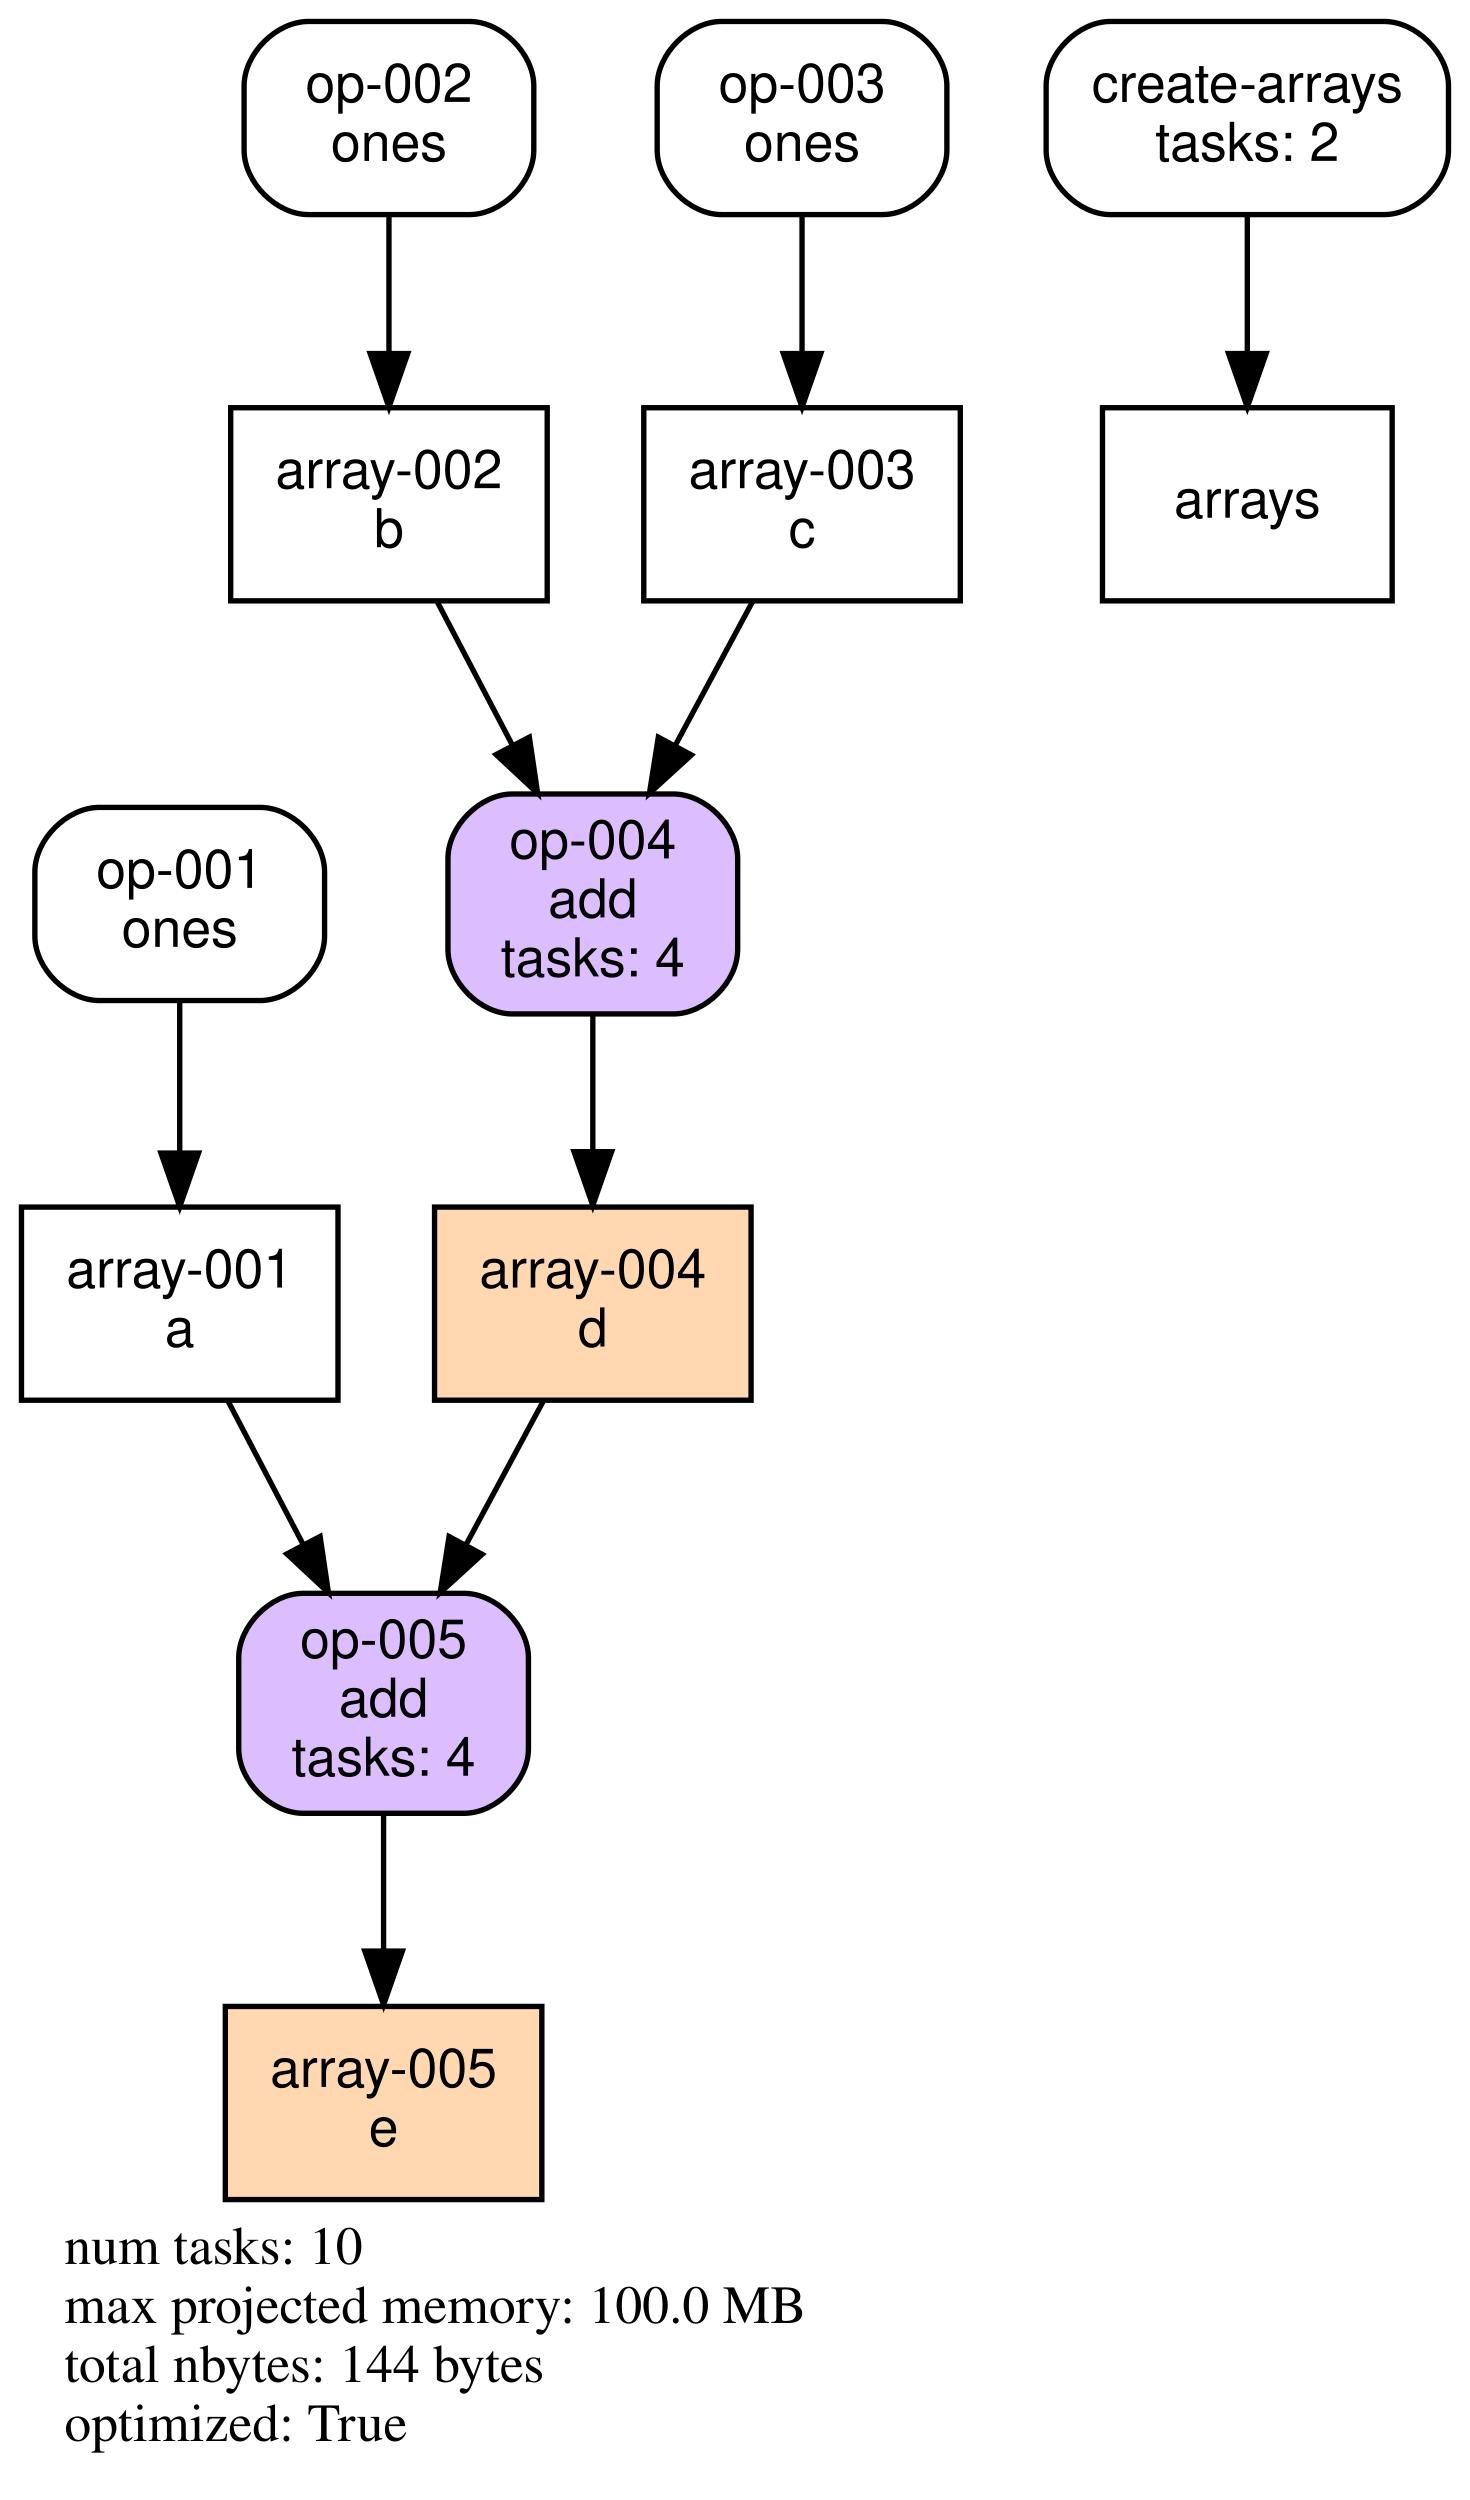
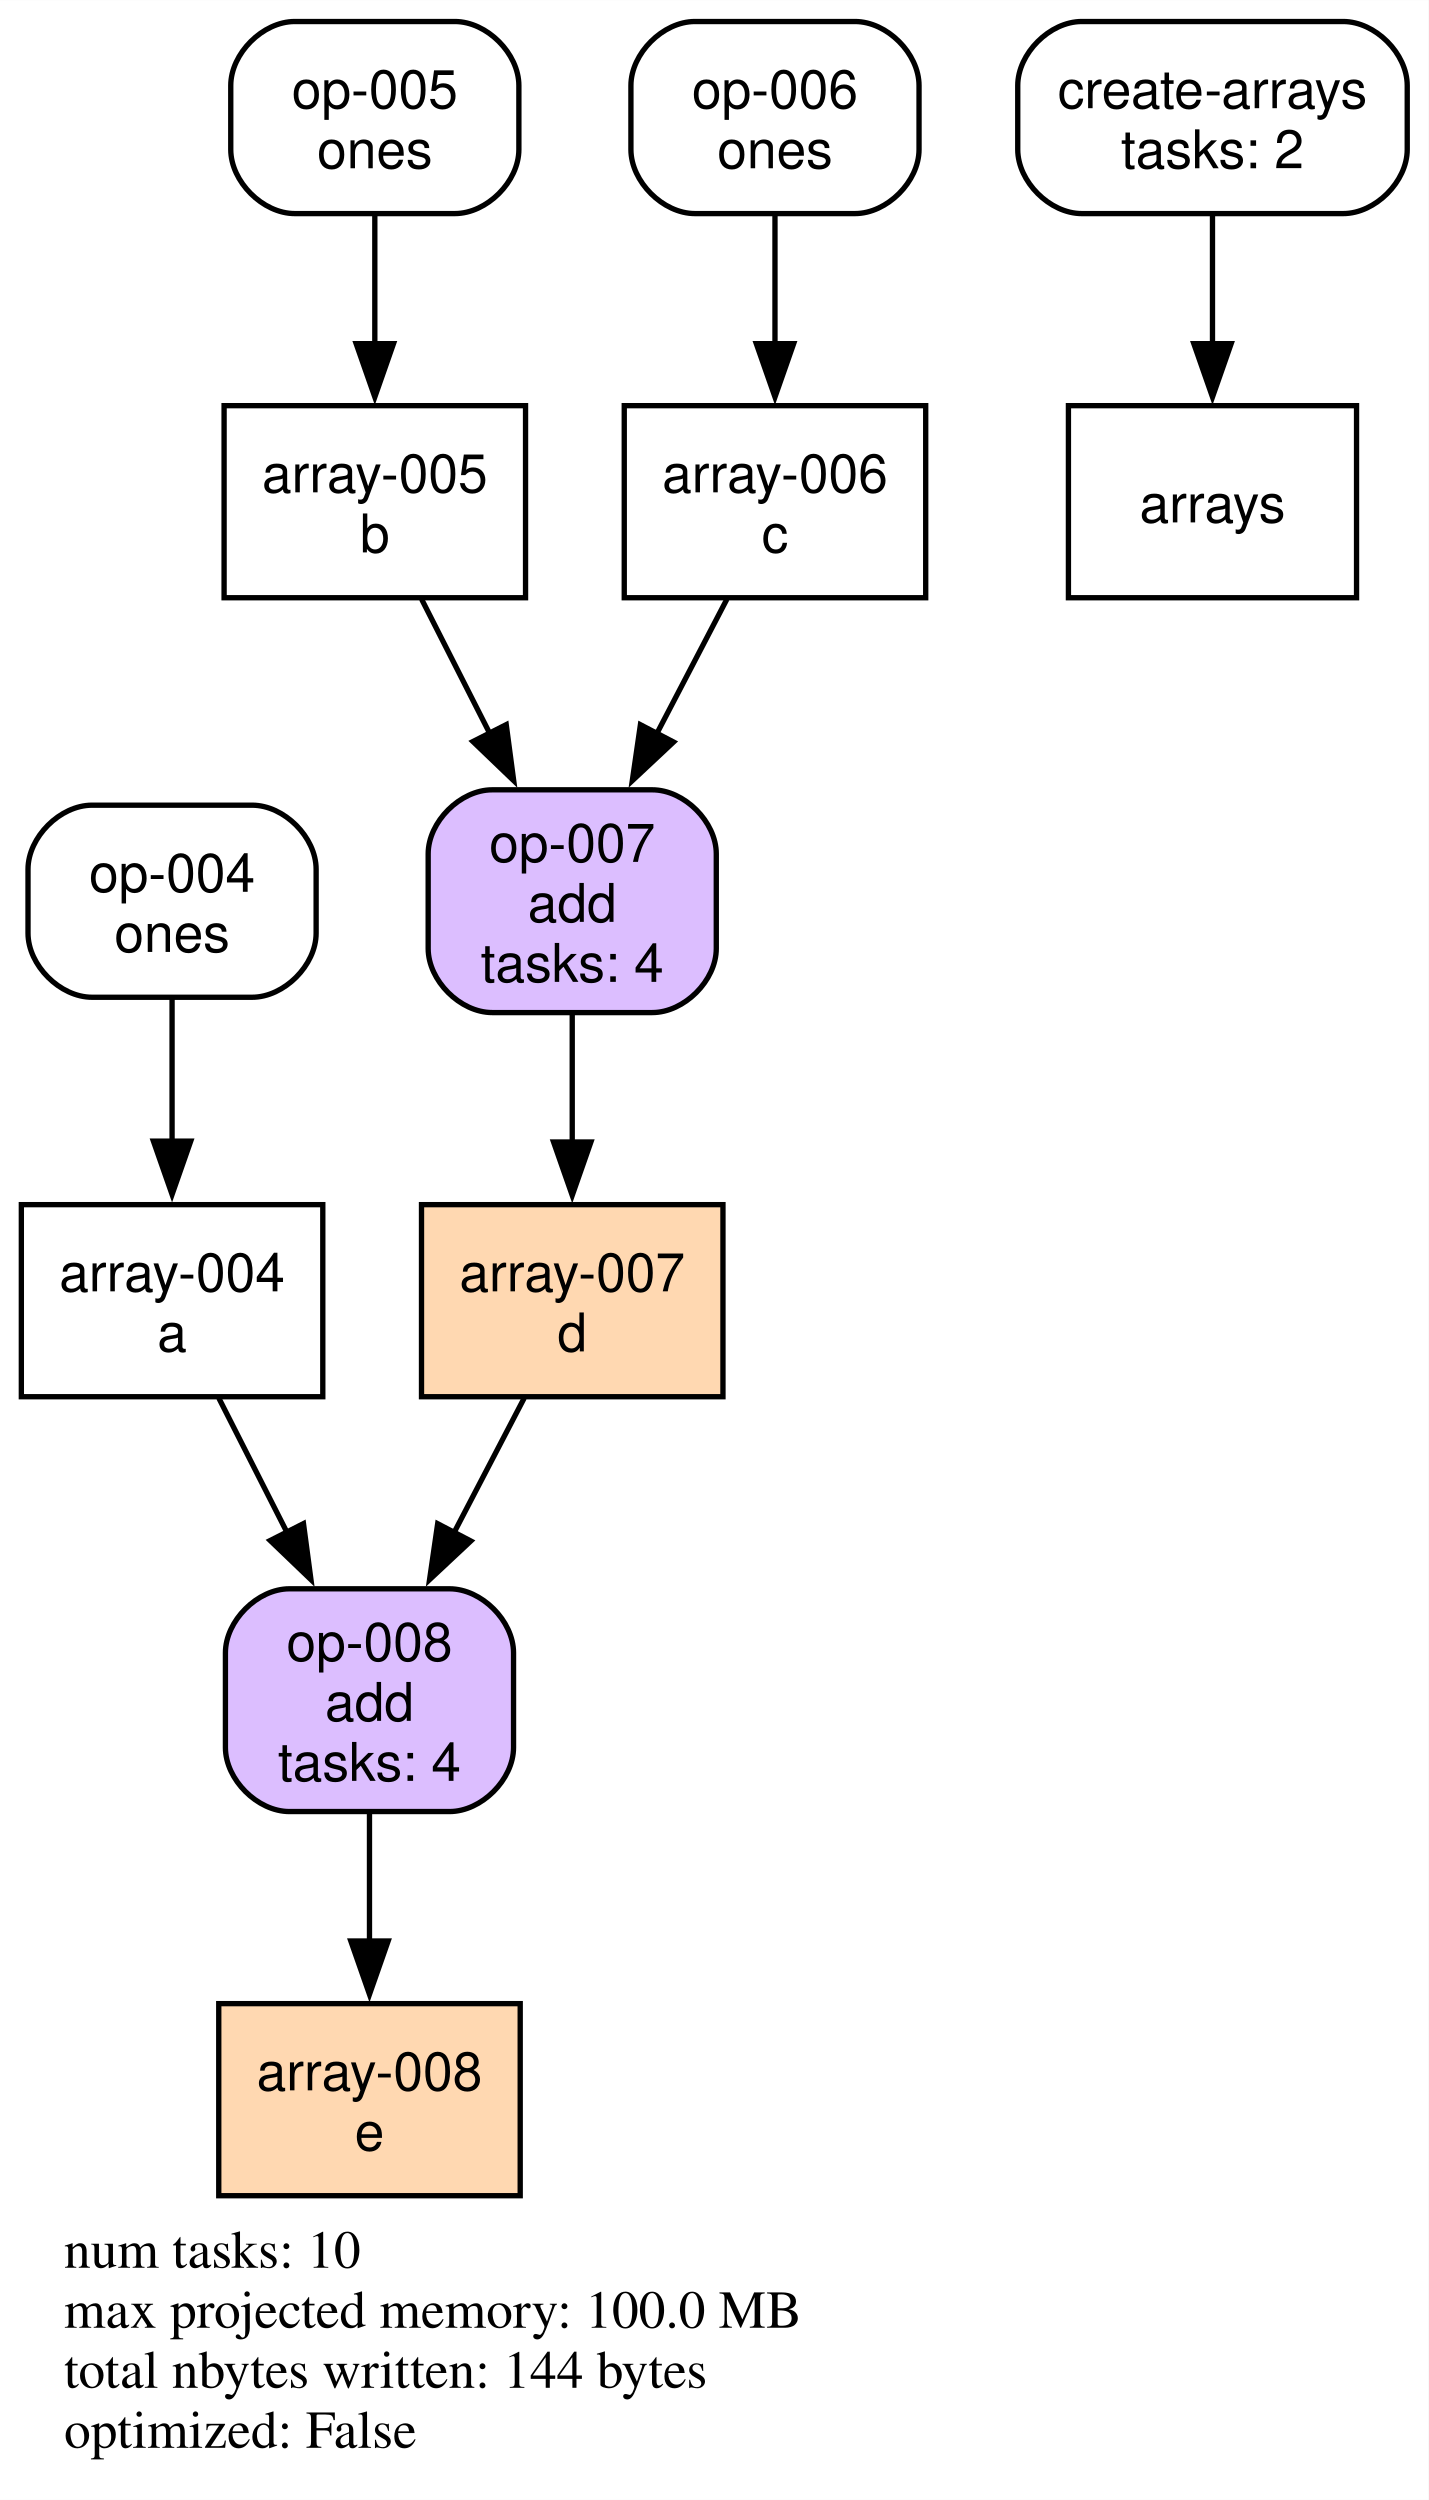
- <svg xmlns="http://www.w3.org/2000/svg" xmlns:xlink="http://www.w3.org/1999/xlink" width="274pt" height="466pt" viewBox="0.00 0.00 274.00 466.00">
-   <g id="graph0" class="graph" transform="scale(1 1) rotate(0) translate(4 462)">
-     <polygon fill="white" stroke="transparent" points="-4,4 -4,-462 270,-462 270,4 -4,4" />
-     <text text-anchor="start" x="8" y="-40" font-family="Times,serif" font-size="10.00">num tasks: 10</text>
-     <text text-anchor="start" x="8" y="-29" font-family="Times,serif" font-size="10.00">max projected memory: 100.0 MB</text>
-     <text text-anchor="start" x="8" y="-18" font-family="Times,serif" font-size="10.00">total nbytes: 144 bytes</text>
-     <text text-anchor="start" x="8" y="-7" font-family="Times,serif" font-size="10.00">optimized: True</text>
+ <svg xmlns="http://www.w3.org/2000/svg" xmlns:xlink="http://www.w3.org/1999/xlink" width="268pt" height="469pt" viewBox="0.00 0.00 267.75 468.50">
+   <g id="graph0" class="graph" transform="scale(1 1) rotate(0) translate(4 464.5)">
+     <polygon fill="white" stroke="none" points="-4,4 -4,-464.5 263.75,-464.5 263.75,4 -4,4" />
+     <text text-anchor="start" x="8" y="-39.5" font-family="Times,serif" font-size="10.00">num tasks: 10</text>
+     <text text-anchor="start" x="8" y="-28.25" font-family="Times,serif" font-size="10.00">max projected memory: 100.0 MB</text>
+     <text text-anchor="start" x="8" y="-17" font-family="Times,serif" font-size="10.00">total nbytes written: 144 bytes</text>
+     <text text-anchor="start" x="8" y="-5.75" font-family="Times,serif" font-size="10.00">optimized: False</text>
    <g id="node1" class="node">
      <g id="a_node1">
-         <a xlink:title="name: op-001&#10;op: full&#10;calls: &lt;module&gt; -&gt; ones -&gt; full&#10;line: 1 in &lt;module&gt;">
-           <path fill="none" stroke="black" d="M44.5,-311.5C44.5,-311.5 14.5,-311.5 14.5,-311.5 8.5,-311.5 2.5,-305.5 2.5,-299.5 2.5,-299.5 2.5,-287.5 2.5,-287.5 2.5,-281.5 8.5,-275.5 14.5,-275.5 14.5,-275.5 44.5,-275.5 44.5,-275.5 50.5,-275.5 56.5,-281.5 56.5,-287.5 56.5,-287.5 56.5,-299.5 56.5,-299.5 56.5,-305.5 50.5,-311.5 44.5,-311.5" />
-           <text text-anchor="middle" x="29.5" y="-296.5" font-family="Helvetica,sans-Serif" font-size="10.00">op-001</text>
-           <text text-anchor="middle" x="29.5" y="-285.5" font-family="Helvetica,sans-Serif" font-size="10.00">ones</text>
+         <a xlink:title="name: op-004&#10;op: full&#10;calls: &lt;module&gt; -&gt; ones -&gt; full&#10;line: 1 in &lt;module&gt;">
+           <path fill="none" stroke="black" d="M43.25,-313.62C43.25,-313.62 13.25,-313.62 13.25,-313.62 7.25,-313.62 1.25,-307.62 1.25,-301.62 1.25,-301.62 1.25,-289.62 1.25,-289.62 1.25,-283.62 7.25,-277.62 13.25,-277.62 13.25,-277.62 43.25,-277.62 43.25,-277.62 49.25,-277.62 55.25,-283.62 55.25,-289.62 55.25,-289.62 55.25,-301.62 55.25,-301.62 55.25,-307.62 49.25,-313.62 43.25,-313.62" />
+           <text text-anchor="middle" x="28.25" y="-297.38" font-family="Helvetica,sans-Serif" font-size="10.00">op-004</text>
+           <text text-anchor="middle" x="28.25" y="-286.12" font-family="Helvetica,sans-Serif" font-size="10.00">ones</text>
        </a>
      </g>
    </g>
    <g id="node2" class="node">
      <g id="a_node2">
-         <a xlink:title="name: array-001&#10;variable: a&#10;shape: (3, 3)&#10;chunks: (2, 2)&#10;dtype: float64&#10;chunk memory: 32 bytes">
-           <polygon fill="none" stroke="black" points="59,-237 0,-237 0,-201 59,-201 59,-237" />
-           <text text-anchor="middle" x="29.5" y="-222" font-family="Helvetica,sans-Serif" font-size="10.00">array-001</text>
-           <text text-anchor="middle" x="29.5" y="-211" font-family="Helvetica,sans-Serif" font-size="10.00">a</text>
+         <a xlink:title="name: array-004&#10;variable: a&#10;shape: (3, 3)&#10;chunks: (2, 2)&#10;dtype: float64&#10;chunk memory: 8 bytes">
+           <polygon fill="none" stroke="black" points="56.5,-238.75 0,-238.75 0,-202.75 56.5,-202.75 56.5,-238.75" />
+           <text text-anchor="middle" x="28.25" y="-222.5" font-family="Helvetica,sans-Serif" font-size="10.00">array-004</text>
+           <text text-anchor="middle" x="28.25" y="-211.25" font-family="Helvetica,sans-Serif" font-size="10.00">a</text>
        </a>
      </g>
    </g>
    <g id="edge1" class="edge">
-       <path fill="none" stroke="black" d="M29.5,-275.32C29.5,-266.92 29.5,-256.62 29.5,-247.19" />
-       <polygon fill="black" stroke="black" points="33,-247.06 29.5,-237.06 26,-247.06 33,-247.06" />
+       <path fill="none" stroke="black" d="M28.25,-277.35C28.25,-269.34 28.25,-259.59 28.25,-250.5" />
+       <polygon fill="black" stroke="black" points="31.75,-250.66 28.25,-240.66 24.75,-250.66 31.75,-250.66" />
    </g>
    <g id="node9" class="node">
      <g id="a_node9">
-         <a xlink:title="name: op-005&#10;op: blockwise&#10;projected memory: 100.0 MB&#10;tasks: 4&#10;num input blocks: (1, 1)&#10;calls: &lt;module&gt; -&gt; add -&gt; elemwise -&gt; blockwise&#10;line: 1 in &lt;module&gt;">
-           <path fill="#dcbeff" stroke="black" d="M82.5,-165C82.5,-165 52.5,-165 52.5,-165 46.5,-165 40.5,-159 40.5,-153 40.5,-153 40.5,-136 40.5,-136 40.5,-130 46.5,-124 52.5,-124 52.5,-124 82.5,-124 82.5,-124 88.5,-124 94.5,-130 94.5,-136 94.5,-136 94.5,-153 94.5,-153 94.5,-159 88.5,-165 82.5,-165" />
-           <text text-anchor="middle" x="67.5" y="-153" font-family="Helvetica,sans-Serif" font-size="10.00">op-005</text>
-           <text text-anchor="middle" x="67.5" y="-142" font-family="Helvetica,sans-Serif" font-size="10.00">add</text>
-           <text text-anchor="middle" x="67.5" y="-131" font-family="Helvetica,sans-Serif" font-size="10.00">tasks: 4</text>
+         <a xlink:title="name: op-008&#10;op: blockwise&#10;projected memory: 100.0 MB&#10;tasks: 4&#10;num input blocks: (1, 1)&#10;calls: &lt;module&gt; -&gt; add -&gt; elemwise -&gt; blockwise&#10;line: 1 in &lt;module&gt;">
+           <path fill="#dcbeff" stroke="black" d="M80.25,-166.75C80.25,-166.75 50.25,-166.75 50.25,-166.75 44.25,-166.75 38.25,-160.75 38.25,-154.75 38.25,-154.75 38.25,-137 38.25,-137 38.25,-131 44.25,-125 50.25,-125 50.25,-125 80.25,-125 80.25,-125 86.25,-125 92.25,-131 92.25,-137 92.25,-137 92.25,-154.75 92.25,-154.75 92.25,-160.75 86.25,-166.75 80.25,-166.75" />
+           <text text-anchor="middle" x="65.25" y="-153.25" font-family="Helvetica,sans-Serif" font-size="10.00">op-008</text>
+           <text text-anchor="middle" x="65.25" y="-142" font-family="Helvetica,sans-Serif" font-size="10.00">add</text>
+           <text text-anchor="middle" x="65.25" y="-130.75" font-family="Helvetica,sans-Serif" font-size="10.00">tasks: 4</text>
        </a>
      </g>
    </g>
    <g id="edge2" class="edge">
-       <path fill="none" stroke="black" d="M38.51,-200.82C42.68,-192.86 47.74,-183.19 52.47,-174.18" />
-       <polygon fill="black" stroke="black" points="55.67,-175.6 57.22,-165.12 49.47,-172.35 55.67,-175.6" />
+       <path fill="none" stroke="black" d="M37.02,-202.48C40.85,-194.94 45.45,-185.87 49.82,-177.26" />
+       <polygon fill="black" stroke="black" points="52.88,-178.97 54.28,-168.47 46.64,-175.8 52.88,-178.97" />
    </g>
    <g id="node3" class="node">
      <g id="a_node3">
-         <a xlink:title="name: op-002&#10;op: full&#10;calls: &lt;module&gt; -&gt; ones -&gt; full&#10;line: 1 in &lt;module&gt;">
-           <path fill="none" stroke="black" d="M83.5,-458C83.5,-458 53.5,-458 53.5,-458 47.5,-458 41.5,-452 41.5,-446 41.5,-446 41.5,-434 41.5,-434 41.5,-428 47.5,-422 53.5,-422 53.5,-422 83.5,-422 83.5,-422 89.5,-422 95.5,-428 95.5,-434 95.5,-434 95.5,-446 95.5,-446 95.5,-452 89.5,-458 83.5,-458" />
-           <text text-anchor="middle" x="68.5" y="-443" font-family="Helvetica,sans-Serif" font-size="10.00">op-002</text>
-           <text text-anchor="middle" x="68.5" y="-432" font-family="Helvetica,sans-Serif" font-size="10.00">ones</text>
+         <a xlink:title="name: op-005&#10;op: full&#10;calls: &lt;module&gt; -&gt; ones -&gt; full&#10;line: 1 in &lt;module&gt;">
+           <path fill="none" stroke="black" d="M81.25,-460.5C81.25,-460.5 51.25,-460.5 51.25,-460.5 45.25,-460.5 39.25,-454.5 39.25,-448.5 39.25,-448.5 39.25,-436.5 39.25,-436.5 39.25,-430.5 45.25,-424.5 51.25,-424.5 51.25,-424.5 81.25,-424.5 81.25,-424.5 87.25,-424.5 93.25,-430.5 93.25,-436.5 93.25,-436.5 93.25,-448.5 93.25,-448.5 93.25,-454.5 87.25,-460.5 81.25,-460.5" />
+           <text text-anchor="middle" x="66.25" y="-444.25" font-family="Helvetica,sans-Serif" font-size="10.00">op-005</text>
+           <text text-anchor="middle" x="66.25" y="-433" font-family="Helvetica,sans-Serif" font-size="10.00">ones</text>
        </a>
      </g>
    </g>
    <g id="node4" class="node">
      <g id="a_node4">
-         <a xlink:title="name: array-002&#10;variable: b&#10;shape: (3, 3)&#10;chunks: (2, 2)&#10;dtype: float64&#10;chunk memory: 32 bytes">
-           <polygon fill="none" stroke="black" points="98,-386 39,-386 39,-350 98,-350 98,-386" />
-           <text text-anchor="middle" x="68.5" y="-371" font-family="Helvetica,sans-Serif" font-size="10.00">array-002</text>
-           <text text-anchor="middle" x="68.5" y="-360" font-family="Helvetica,sans-Serif" font-size="10.00">b</text>
+         <a xlink:title="name: array-005&#10;variable: b&#10;shape: (3, 3)&#10;chunks: (2, 2)&#10;dtype: float64&#10;chunk memory: 8 bytes">
+           <polygon fill="none" stroke="black" points="94.5,-388.5 38,-388.5 38,-352.5 94.5,-352.5 94.5,-388.5" />
+           <text text-anchor="middle" x="66.25" y="-372.25" font-family="Helvetica,sans-Serif" font-size="10.00">array-005</text>
+           <text text-anchor="middle" x="66.25" y="-361" font-family="Helvetica,sans-Serif" font-size="10.00">b</text>
        </a>
      </g>
    </g>
    <g id="edge3" class="edge">
-       <path fill="none" stroke="black" d="M68.5,-421.7C68.5,-413.98 68.5,-404.71 68.5,-396.11" />
-       <polygon fill="black" stroke="black" points="72,-396.1 68.5,-386.1 65,-396.1 72,-396.1" />
+       <path fill="none" stroke="black" d="M66.25,-424.2C66.25,-416.91 66.25,-408.23 66.25,-400.04" />
+       <polygon fill="black" stroke="black" points="69.75,-400.12 66.25,-390.12 62.75,-400.12 69.75,-400.12" />
    </g>
    <g id="node7" class="node">
      <g id="a_node7">
-         <a xlink:title="name: op-004&#10;op: blockwise&#10;projected memory: 100.0 MB&#10;tasks: 4&#10;num input blocks: (1, 1)&#10;calls: &lt;module&gt; -&gt; add -&gt; elemwise -&gt; blockwise&#10;line: 1 in &lt;module&gt;">
-           <path fill="#dcbeff" stroke="black" d="M121.5,-314C121.5,-314 91.5,-314 91.5,-314 85.5,-314 79.5,-308 79.5,-302 79.5,-302 79.5,-285 79.5,-285 79.5,-279 85.5,-273 91.5,-273 91.5,-273 121.5,-273 121.5,-273 127.5,-273 133.5,-279 133.5,-285 133.5,-285 133.5,-302 133.5,-302 133.5,-308 127.5,-314 121.5,-314" />
-           <text text-anchor="middle" x="106.5" y="-302" font-family="Helvetica,sans-Serif" font-size="10.00">op-004</text>
-           <text text-anchor="middle" x="106.5" y="-291" font-family="Helvetica,sans-Serif" font-size="10.00">add</text>
-           <text text-anchor="middle" x="106.5" y="-280" font-family="Helvetica,sans-Serif" font-size="10.00">tasks: 4</text>
+         <a xlink:title="name: op-007&#10;op: blockwise&#10;projected memory: 100.0 MB&#10;tasks: 4&#10;num input blocks: (1, 1)&#10;calls: &lt;module&gt; -&gt; add -&gt; elemwise -&gt; blockwise&#10;line: 1 in &lt;module&gt;">
+           <path fill="#dcbeff" stroke="black" d="M118.25,-316.5C118.25,-316.5 88.25,-316.5 88.25,-316.5 82.25,-316.5 76.25,-310.5 76.25,-304.5 76.25,-304.5 76.25,-286.75 76.25,-286.75 76.25,-280.75 82.25,-274.75 88.25,-274.75 88.25,-274.75 118.25,-274.75 118.25,-274.75 124.25,-274.75 130.25,-280.75 130.25,-286.75 130.25,-286.75 130.25,-304.5 130.25,-304.5 130.25,-310.5 124.25,-316.5 118.25,-316.5" />
+           <text text-anchor="middle" x="103.25" y="-303" font-family="Helvetica,sans-Serif" font-size="10.00">op-007</text>
+           <text text-anchor="middle" x="103.25" y="-291.75" font-family="Helvetica,sans-Serif" font-size="10.00">add</text>
+           <text text-anchor="middle" x="103.25" y="-280.5" font-family="Helvetica,sans-Serif" font-size="10.00">tasks: 4</text>
        </a>
      </g>
    </g>
    <g id="edge4" class="edge">
-       <path fill="none" stroke="black" d="M77.51,-349.82C81.68,-341.86 86.74,-332.19 91.47,-323.18" />
-       <polygon fill="black" stroke="black" points="94.67,-324.6 96.22,-314.12 88.47,-321.35 94.67,-324.6" />
+       <path fill="none" stroke="black" d="M75.02,-352.23C78.85,-344.69 83.45,-335.62 87.82,-327.01" />
+       <polygon fill="black" stroke="black" points="90.88,-328.72 92.28,-318.22 84.64,-325.55 90.88,-328.72" />
    </g>
    <g id="node5" class="node">
      <g id="a_node5">
-         <a xlink:title="name: op-003&#10;op: full&#10;calls: &lt;module&gt; -&gt; ones -&gt; full&#10;line: 1 in &lt;module&gt;">
-           <path fill="none" stroke="black" d="M160.5,-458C160.5,-458 130.5,-458 130.5,-458 124.5,-458 118.5,-452 118.5,-446 118.5,-446 118.5,-434 118.5,-434 118.5,-428 124.5,-422 130.5,-422 130.5,-422 160.5,-422 160.5,-422 166.5,-422 172.5,-428 172.5,-434 172.5,-434 172.5,-446 172.5,-446 172.5,-452 166.5,-458 160.5,-458" />
-           <text text-anchor="middle" x="145.5" y="-443" font-family="Helvetica,sans-Serif" font-size="10.00">op-003</text>
-           <text text-anchor="middle" x="145.5" y="-432" font-family="Helvetica,sans-Serif" font-size="10.00">ones</text>
+         <a xlink:title="name: op-006&#10;op: full&#10;calls: &lt;module&gt; -&gt; ones -&gt; full&#10;line: 1 in &lt;module&gt;">
+           <path fill="none" stroke="black" d="M156.25,-460.5C156.25,-460.5 126.25,-460.5 126.25,-460.5 120.25,-460.5 114.25,-454.5 114.25,-448.5 114.25,-448.5 114.25,-436.5 114.25,-436.5 114.25,-430.5 120.25,-424.5 126.25,-424.5 126.25,-424.5 156.25,-424.5 156.25,-424.5 162.25,-424.5 168.25,-430.5 168.25,-436.5 168.25,-436.5 168.25,-448.5 168.25,-448.5 168.25,-454.5 162.25,-460.5 156.25,-460.5" />
+           <text text-anchor="middle" x="141.25" y="-444.25" font-family="Helvetica,sans-Serif" font-size="10.00">op-006</text>
+           <text text-anchor="middle" x="141.25" y="-433" font-family="Helvetica,sans-Serif" font-size="10.00">ones</text>
        </a>
      </g>
    </g>
    <g id="node6" class="node">
      <g id="a_node6">
-         <a xlink:title="name: array-003&#10;variable: c&#10;shape: (3, 3)&#10;chunks: (2, 2)&#10;dtype: float64&#10;chunk memory: 32 bytes">
-           <polygon fill="none" stroke="black" points="175,-386 116,-386 116,-350 175,-350 175,-386" />
-           <text text-anchor="middle" x="145.5" y="-371" font-family="Helvetica,sans-Serif" font-size="10.00">array-003</text>
-           <text text-anchor="middle" x="145.5" y="-360" font-family="Helvetica,sans-Serif" font-size="10.00">c</text>
+         <a xlink:title="name: array-006&#10;variable: c&#10;shape: (3, 3)&#10;chunks: (2, 2)&#10;dtype: float64&#10;chunk memory: 8 bytes">
+           <polygon fill="none" stroke="black" points="169.5,-388.5 113,-388.5 113,-352.5 169.5,-352.5 169.5,-388.5" />
+           <text text-anchor="middle" x="141.25" y="-372.25" font-family="Helvetica,sans-Serif" font-size="10.00">array-006</text>
+           <text text-anchor="middle" x="141.25" y="-361" font-family="Helvetica,sans-Serif" font-size="10.00">c</text>
        </a>
      </g>
    </g>
    <g id="edge5" class="edge">
-       <path fill="none" stroke="black" d="M145.5,-421.7C145.5,-413.98 145.5,-404.71 145.5,-396.11" />
-       <polygon fill="black" stroke="black" points="149,-396.1 145.5,-386.1 142,-396.1 149,-396.1" />
+       <path fill="none" stroke="black" d="M141.25,-424.2C141.25,-416.91 141.25,-408.23 141.25,-400.04" />
+       <polygon fill="black" stroke="black" points="144.75,-400.12 141.25,-390.12 137.75,-400.12 144.75,-400.12" />
    </g>
    <g id="edge6" class="edge">
-       <path fill="none" stroke="black" d="M136.26,-349.82C131.98,-341.86 126.78,-332.19 121.93,-323.18" />
-       <polygon fill="black" stroke="black" points="124.87,-321.27 117.05,-314.12 118.71,-324.58 124.87,-321.27" />
+       <path fill="none" stroke="black" d="M132.24,-352.23C128.31,-344.69 123.58,-335.62 119.09,-327.01" />
+       <polygon fill="black" stroke="black" points="122.24,-325.46 114.51,-318.22 116.03,-328.7 122.24,-325.46" />
    </g>
    <g id="node8" class="node">
      <g id="a_node8">
-         <a xlink:title="name: array-004&#10;variable: d&#10;shape: (3, 3)&#10;chunks: (2, 2)&#10;dtype: float64&#10;chunk memory: 32 bytes&#10;nbytes: 72 bytes">
-           <polygon fill="#ffd8b1" stroke="black" points="136,-237 77,-237 77,-201 136,-201 136,-237" />
-           <text text-anchor="middle" x="106.5" y="-222" font-family="Helvetica,sans-Serif" font-size="10.00">array-004</text>
-           <text text-anchor="middle" x="106.5" y="-211" font-family="Helvetica,sans-Serif" font-size="10.00">d</text>
+         <a xlink:title="name: array-007&#10;variable: d&#10;shape: (3, 3)&#10;chunks: (2, 2)&#10;dtype: float64&#10;chunk memory: 32 bytes&#10;nbytes: 72 bytes">
+           <polygon fill="#ffd8b1" stroke="black" points="131.5,-238.75 75,-238.75 75,-202.75 131.5,-202.75 131.5,-238.75" />
+           <text text-anchor="middle" x="103.25" y="-222.5" font-family="Helvetica,sans-Serif" font-size="10.00">array-007</text>
+           <text text-anchor="middle" x="103.25" y="-211.25" font-family="Helvetica,sans-Serif" font-size="10.00">d</text>
        </a>
      </g>
    </g>
    <g id="edge7" class="edge">
-       <path fill="none" stroke="black" d="M106.5,-272.69C106.5,-264.91 106.5,-255.84 106.5,-247.45" />
-       <polygon fill="black" stroke="black" points="110,-247.32 106.5,-237.32 103,-247.32 110,-247.32" />
+       <path fill="none" stroke="black" d="M103.25,-274.33C103.25,-266.94 103.25,-258.45 103.25,-250.48" />
+       <polygon fill="black" stroke="black" points="106.75,-250.49 103.25,-240.49 99.75,-250.49 106.75,-250.49" />
    </g>
    <g id="edge8" class="edge">
-       <path fill="none" stroke="black" d="M97.26,-200.82C92.98,-192.86 87.78,-183.19 82.93,-174.18" />
-       <polygon fill="black" stroke="black" points="85.87,-172.27 78.05,-165.12 79.71,-175.58 85.87,-172.27" />
+       <path fill="none" stroke="black" d="M94.24,-202.48C90.31,-194.94 85.58,-185.87 81.09,-177.26" />
+       <polygon fill="black" stroke="black" points="84.24,-175.71 76.51,-168.47 78.03,-178.95 84.24,-175.71" />
    </g>
    <g id="node10" class="node">
      <g id="a_node10">
-         <a xlink:title="name: array-005&#10;variable: e&#10;shape: (3, 3)&#10;chunks: (2, 2)&#10;dtype: float64&#10;chunk memory: 32 bytes&#10;nbytes: 72 bytes">
-           <polygon fill="#ffd8b1" stroke="black" points="97,-88 38,-88 38,-52 97,-52 97,-88" />
-           <text text-anchor="middle" x="67.5" y="-73" font-family="Helvetica,sans-Serif" font-size="10.00">array-005</text>
-           <text text-anchor="middle" x="67.5" y="-62" font-family="Helvetica,sans-Serif" font-size="10.00">e</text>
+         <a xlink:title="name: array-008&#10;variable: e&#10;shape: (3, 3)&#10;chunks: (2, 2)&#10;dtype: float64&#10;chunk memory: 32 bytes&#10;nbytes: 72 bytes">
+           <polygon fill="#ffd8b1" stroke="black" points="93.5,-89 37,-89 37,-53 93.5,-53 93.5,-89" />
+           <text text-anchor="middle" x="65.25" y="-72.75" font-family="Helvetica,sans-Serif" font-size="10.00">array-008</text>
+           <text text-anchor="middle" x="65.25" y="-61.5" font-family="Helvetica,sans-Serif" font-size="10.00">e</text>
        </a>
      </g>
    </g>
    <g id="edge9" class="edge">
-       <path fill="none" stroke="black" d="M67.5,-123.69C67.5,-115.91 67.5,-106.84 67.5,-98.45" />
-       <polygon fill="black" stroke="black" points="71,-98.32 67.5,-88.32 64,-98.32 71,-98.32" />
+       <path fill="none" stroke="black" d="M65.25,-124.58C65.25,-117.19 65.25,-108.7 65.25,-100.73" />
+       <polygon fill="black" stroke="black" points="68.75,-100.74 65.25,-90.74 61.75,-100.74 68.75,-100.74" />
    </g>
    <g id="node11" class="node">
      <g id="a_node11">
        <a xlink:title="name: create-arrays&#10;op: create-arrays&#10;projected memory: 100.0 MB&#10;tasks: 2">
-           <path fill="none" stroke="black" d="M254,-458C254,-458 203,-458 203,-458 197,-458 191,-452 191,-446 191,-446 191,-434 191,-434 191,-428 197,-422 203,-422 203,-422 254,-422 254,-422 260,-422 266,-428 266,-434 266,-434 266,-446 266,-446 266,-452 260,-458 254,-458" />
-           <text text-anchor="middle" x="228.5" y="-443" font-family="Helvetica,sans-Serif" font-size="10.00">create-arrays</text>
-           <text text-anchor="middle" x="228.5" y="-432" font-family="Helvetica,sans-Serif" font-size="10.00">tasks: 2</text>
+           <path fill="none" stroke="black" d="M247.75,-460.5C247.75,-460.5 198.75,-460.5 198.75,-460.5 192.75,-460.5 186.75,-454.5 186.75,-448.5 186.75,-448.5 186.75,-436.5 186.75,-436.5 186.75,-430.5 192.75,-424.5 198.75,-424.5 198.75,-424.5 247.75,-424.5 247.75,-424.5 253.75,-424.5 259.75,-430.5 259.75,-436.5 259.75,-436.5 259.75,-448.5 259.75,-448.5 259.75,-454.5 253.75,-460.5 247.75,-460.5" />
+           <text text-anchor="middle" x="223.25" y="-444.25" font-family="Helvetica,sans-Serif" font-size="10.00">create-arrays</text>
+           <text text-anchor="middle" x="223.25" y="-433" font-family="Helvetica,sans-Serif" font-size="10.00">tasks: 2</text>
        </a>
      </g>
    </g>
    <g id="node12" class="node">
      <g id="a_node12">
        <a xlink:title="name: arrays" target="None">
-           <polygon fill="none" stroke="black" points="255.5,-386 201.5,-386 201.5,-350 255.5,-350 255.5,-386" />
-           <text text-anchor="middle" x="228.5" y="-365.5" font-family="Helvetica,sans-Serif" font-size="10.00">arrays</text>
+           <polygon fill="none" stroke="black" points="250.25,-388.5 196.25,-388.5 196.25,-352.5 250.25,-352.5 250.25,-388.5" />
+           <text text-anchor="middle" x="223.25" y="-366.62" font-family="Helvetica,sans-Serif" font-size="10.00">arrays</text>
        </a>
      </g>
    </g>
    <g id="edge10" class="edge">
-       <path fill="none" stroke="black" d="M228.5,-421.7C228.5,-413.98 228.5,-404.71 228.5,-396.11" />
-       <polygon fill="black" stroke="black" points="232,-396.1 228.5,-386.1 225,-396.1 232,-396.1" />
+       <path fill="none" stroke="black" d="M223.25,-424.2C223.25,-416.91 223.25,-408.23 223.25,-400.04" />
+       <polygon fill="black" stroke="black" points="226.75,-400.12 223.25,-390.12 219.75,-400.12 226.75,-400.12" />
    </g>
  </g>
</svg>
